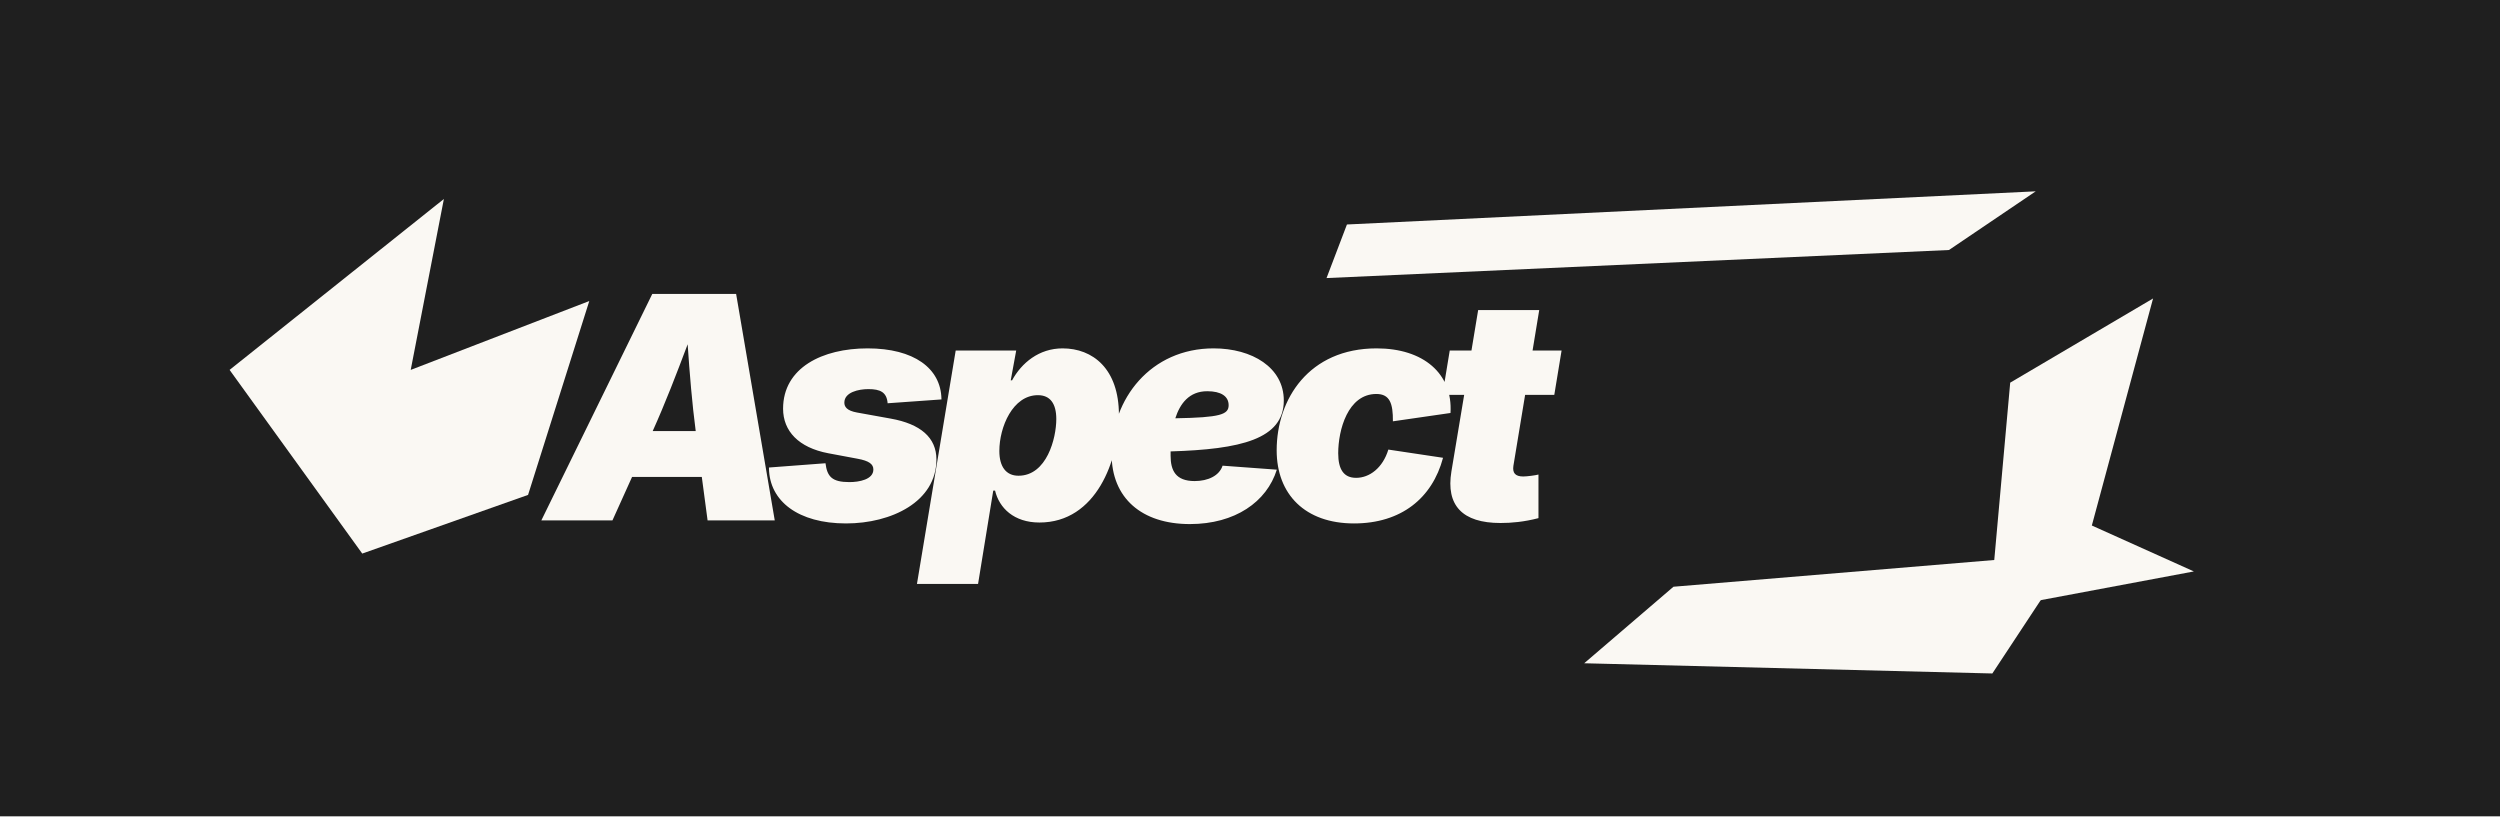
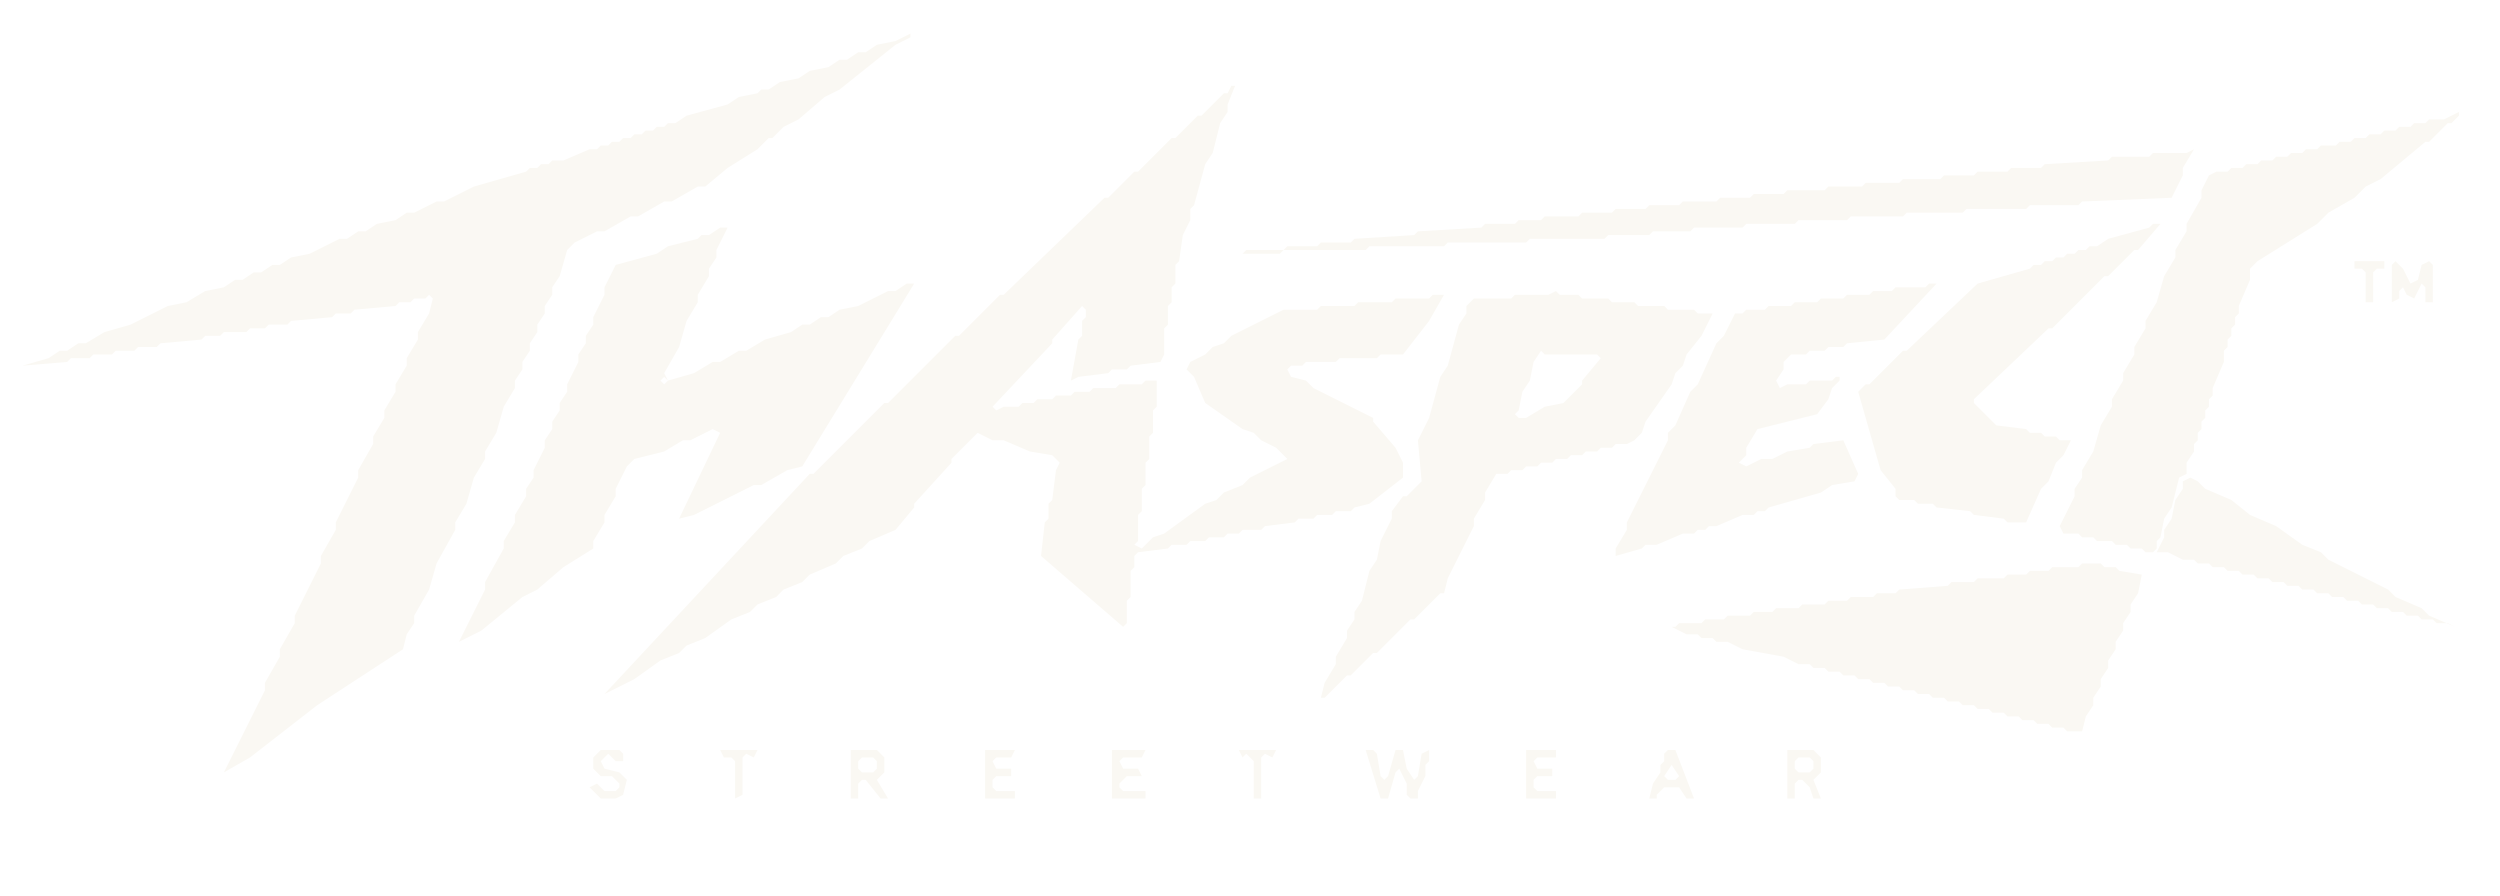
- <svg xmlns="http://www.w3.org/2000/svg" width="980" height="320" viewBox="0 0 980 320">
-   <rect width="100%" height="100%" fill="#1F1F1F" />
-   <g transform="translate(70 40)">
-     <polygon points="20,105 104,38 91,105 161,78 137,154 72,177" fill="#FAF8F3" />
-     <text x="145" y="164" font-family="Inter,Arial,sans-serif" font-size="122" font-weight="900" font-style="italic" letter-spacing="-9" fill="#FAF8F3">Aspect</text>
-     <polygon points="458,48 728,35 694,58 450,69" fill="#FAF8F3" />
-     <polygon points="586,190 742,177 711,224 551,220" fill="#FAF8F3" />
-     <polygon points="718,110 774,77 750,166 790,184 710,199" fill="#FAF8F3" />
-   </g>
+ <svg xmlns="http://www.w3.org/2000/svg" viewBox="0 0 670 240" role="img">
+   <path d="M 446 208 L 448 205 L 450 208 L 449 209 L 447 209 Z M 481 204 L 482 203 L 485 203 L 486 204 L 486 206 L 485 207 L 482 207 L 481 206 Z M 230 204 L 231 203 L 234 203 L 235 204 L 235 206 L 234 207 L 231 207 L 230 206 Z M 479 201 L 479 214 L 481 214 L 481 210 L 482 209 L 483 209 L 485 211 L 486 214 L 488 214 L 486 209 L 488 207 L 488 203 L 486 201 Z M 447 201 L 446 202 L 446 204 L 445 205 L 445 207 L 443 210 L 442 214 L 444 214 L 444 213 L 446 211 L 450 211 L 452 214 L 454 214 L 449 201 Z M 409 201 L 409 214 L 417 214 L 417 212 L 412 212 L 411 211 L 411 209 L 412 208 L 416 208 L 416 206 L 412 206 L 411 204 L 412 203 L 417 203 L 417 201 Z M 366 201 L 370 214 L 372 214 L 374 207 L 375 206 L 377 210 L 377 213 L 378 214 L 380 214 L 380 212 L 382 208 L 382 205 L 383 204 L 383 201 L 381 202 L 380 208 L 379 209 L 377 206 L 376 201 L 374 201 L 372 208 L 371 209 L 370 208 L 369 202 L 368 201 Z M 332 201 L 333 203 L 334 202 L 336 204 L 336 214 L 338 214 L 338 203 L 339 202 L 341 203 L 342 201 Z M 298 201 L 298 214 L 307 214 L 307 212 L 301 212 L 300 211 L 300 210 L 302 208 L 306 208 L 305 206 L 301 206 L 300 204 L 301 203 L 306 203 L 307 201 Z M 264 201 L 264 214 L 272 214 L 272 212 L 267 212 L 266 211 L 266 209 L 267 208 L 271 208 L 271 206 L 267 206 L 266 204 L 267 203 L 271 203 L 272 201 Z M 228 201 L 228 214 L 230 214 L 230 210 L 231 209 L 232 209 L 236 214 L 238 214 L 235 209 L 237 207 L 237 203 L 235 201 Z M 203 201 L 193 201 L 194 203 L 196 203 L 197 204 L 197 214 L 199 213 L 199 203 L 200 202 L 202 203 Z M 161 201 L 159 203 L 159 206 L 161 208 L 164 208 L 166 210 L 166 211 L 165 212 L 162 212 L 160 210 L 158 211 L 161 214 L 165 214 L 167 213 L 168 209 L 166 207 L 162 206 L 161 204 L 163 202 L 165 204 L 167 204 L 167 202 L 166 201 Z M 177 102 L 178 101 L 179 102 L 178 103 Z M 429 96 L 424 102 L 424 103 L 419 108 L 414 109 L 409 112 L 407 112 L 406 111 L 407 110 L 408 105 L 410 102 L 411 97 L 413 94 L 414 95 L 428 95 Z M 459 84 L 455 84 L 454 83 L 447 83 L 446 82 L 439 82 L 438 81 L 432 81 L 431 80 L 424 80 L 423 79 L 418 79 L 417 78 L 415 79 L 406 79 L 405 80 L 395 80 L 393 82 L 393 84 L 391 87 L 388 98 L 386 101 L 383 112 L 380 118 L 381 129 L 377 133 L 376 133 L 373 137 L 373 139 L 370 145 L 369 150 L 367 153 L 365 161 L 363 164 L 363 166 L 361 169 L 361 171 L 358 176 L 358 178 L 355 183 L 354 187 L 355 187 L 361 181 L 362 181 L 368 175 L 369 175 L 378 166 L 379 166 L 386 159 L 387 159 L 388 155 L 395 141 L 395 139 L 398 134 L 398 132 L 401 127 L 404 127 L 405 126 L 408 126 L 409 125 L 412 125 L 413 124 L 416 124 L 417 123 L 420 123 L 421 122 L 424 122 L 425 121 L 428 121 L 429 120 L 432 120 L 433 119 L 436 119 L 438 118 L 440 116 L 441 113 L 448 103 L 449 100 L 451 98 L 452 95 L 456 90 Z M 519 76 L 517 76 L 516 77 L 508 77 L 507 78 L 502 78 L 501 79 L 495 79 L 494 80 L 488 80 L 487 81 L 481 81 L 480 82 L 474 82 L 473 83 L 468 83 L 467 84 L 465 84 L 462 90 L 460 92 L 455 103 L 453 105 L 449 114 L 447 116 L 447 118 L 436 140 L 436 142 L 433 147 L 433 149 L 440 147 L 441 146 L 444 146 L 451 143 L 454 143 L 455 142 L 457 142 L 458 141 L 460 141 L 467 138 L 470 138 L 471 137 L 473 137 L 474 136 L 488 132 L 491 130 L 497 129 L 498 127 L 494 118 L 486 119 L 485 120 L 479 121 L 475 123 L 472 123 L 468 125 L 466 124 L 468 122 L 468 120 L 471 115 L 487 111 L 490 107 L 491 104 L 493 102 L 493 101 L 492 101 L 491 102 L 485 102 L 484 103 L 479 103 L 477 104 L 476 102 L 478 99 L 478 97 L 480 95 L 484 95 L 485 94 L 489 94 L 490 93 L 494 93 L 495 92 L 505 91 Z M 642 70 L 641 71 L 641 81 L 643 80 L 643 78 L 644 77 L 645 79 L 647 80 L 649 76 L 650 77 L 650 81 L 652 81 L 652 71 L 651 70 L 649 71 L 648 75 L 646 76 L 644 72 Z M 631 70 L 631 72 L 633 72 L 634 73 L 634 81 L 636 81 L 636 73 L 637 72 L 639 72 L 639 70 Z M 245 76 L 243 76 L 240 78 L 238 78 L 230 82 L 225 83 L 222 85 L 220 85 L 217 87 L 215 87 L 212 89 L 205 91 L 200 94 L 198 94 L 193 97 L 191 97 L 186 100 L 179 102 L 178 100 L 182 93 L 184 86 L 187 81 L 187 79 L 190 74 L 190 72 L 192 69 L 192 67 L 195 61 L 193 61 L 190 63 L 188 63 L 187 64 L 179 66 L 176 68 L 165 71 L 162 77 L 162 79 L 159 85 L 159 87 L 157 90 L 157 92 L 155 95 L 155 97 L 152 103 L 152 105 L 150 108 L 150 110 L 148 113 L 148 115 L 146 118 L 146 120 L 143 126 L 143 128 L 141 131 L 141 133 L 138 138 L 138 140 L 135 145 L 135 147 L 130 156 L 130 158 L 123 172 L 129 169 L 140 160 L 144 158 L 151 152 L 159 147 L 159 145 L 162 140 L 162 138 L 165 133 L 165 131 L 168 125 L 170 123 L 178 121 L 183 118 L 185 118 L 191 115 L 193 116 L 182 139 L 186 138 L 202 130 L 204 130 L 211 126 L 215 125 Z M 579 60 L 577 60 L 576 61 L 565 64 L 562 66 L 560 66 L 559 67 L 557 67 L 556 68 L 554 68 L 553 69 L 551 69 L 550 70 L 548 70 L 547 71 L 545 71 L 544 72 L 530 76 L 511 94 L 510 94 L 501 103 L 500 103 L 498 105 L 504 126 L 508 131 L 508 133 L 509 134 L 513 134 L 514 135 L 518 135 L 519 136 L 528 137 L 529 138 L 537 139 L 538 140 L 543 140 L 547 131 L 549 129 L 551 124 L 553 122 L 555 118 L 552 118 L 551 117 L 548 117 L 547 116 L 544 116 L 543 115 L 535 114 L 529 108 L 529 107 L 549 88 L 550 88 L 564 74 L 565 74 L 572 67 L 573 67 Z M 659 30 L 655 32 L 651 32 L 650 33 L 647 33 L 646 34 L 643 34 L 642 35 L 639 35 L 638 36 L 635 36 L 634 37 L 631 37 L 630 38 L 627 38 L 626 39 L 622 39 L 621 40 L 618 40 L 617 41 L 614 41 L 613 42 L 610 42 L 609 43 L 606 43 L 605 44 L 602 44 L 601 45 L 598 45 L 597 46 L 594 46 L 592 47 L 590 51 L 590 53 L 586 60 L 586 62 L 583 67 L 583 69 L 580 74 L 578 81 L 575 86 L 575 88 L 572 93 L 572 95 L 569 100 L 569 102 L 566 107 L 566 109 L 563 114 L 561 121 L 558 126 L 558 128 L 556 131 L 556 133 L 552 141 L 553 143 L 557 143 L 558 144 L 561 144 L 562 145 L 566 145 L 567 146 L 570 146 L 571 147 L 574 147 L 575 148 L 577 148 L 578 147 L 578 145 L 579 144 L 580 139 L 582 136 L 584 128 L 586 127 L 586 124 L 588 121 L 588 119 L 589 118 L 589 116 L 590 115 L 590 113 L 591 112 L 591 110 L 592 109 L 592 107 L 593 106 L 593 104 L 596 97 L 596 94 L 597 93 L 597 91 L 598 90 L 598 88 L 599 87 L 599 85 L 600 84 L 600 82 L 603 75 L 603 72 L 605 70 L 621 60 L 624 57 L 631 53 L 634 50 L 638 48 L 650 38 L 651 38 L 656 33 L 657 33 L 659 31 Z M 387 79 L 384 79 L 383 80 L 374 80 L 373 81 L 364 81 L 363 82 L 354 82 L 353 83 L 344 83 L 330 90 L 328 92 L 325 93 L 323 95 L 319 97 L 318 99 L 320 101 L 323 108 L 333 115 L 336 116 L 338 118 L 342 120 L 345 123 L 335 128 L 333 130 L 328 132 L 326 134 L 323 135 L 312 143 L 309 144 L 306 147 L 304 146 L 305 145 L 305 138 L 306 137 L 306 131 L 307 130 L 307 124 L 308 123 L 308 117 L 309 116 L 309 110 L 310 109 L 310 102 L 307 102 L 306 103 L 300 103 L 299 104 L 293 104 L 292 105 L 288 105 L 287 106 L 283 106 L 282 107 L 278 107 L 277 108 L 274 108 L 273 109 L 269 109 L 267 110 L 266 109 L 282 92 L 282 91 L 290 82 L 291 83 L 291 85 L 290 86 L 290 90 L 289 91 L 287 102 L 289 101 L 297 100 L 298 99 L 302 99 L 303 98 L 311 97 L 312 95 L 312 88 L 313 87 L 313 82 L 314 81 L 314 77 L 315 76 L 315 71 L 316 70 L 317 63 L 319 59 L 319 56 L 320 55 L 323 44 L 325 41 L 327 33 L 329 30 L 329 28 L 331 23 L 330 23 L 329 25 L 328 25 L 322 31 L 321 31 L 315 37 L 314 37 L 305 46 L 304 46 L 297 53 L 296 53 L 269 79 L 268 79 L 257 90 L 256 90 L 238 108 L 237 108 L 218 127 L 217 127 L 162 186 L 170 182 L 177 177 L 182 175 L 184 173 L 189 171 L 196 166 L 201 164 L 203 162 L 208 160 L 210 158 L 215 156 L 217 154 L 224 151 L 226 149 L 231 147 L 233 145 L 240 142 L 245 136 L 245 135 L 255 124 L 255 123 L 262 116 L 266 118 L 269 118 L 276 121 L 282 122 L 284 124 L 283 126 L 282 134 L 281 135 L 281 139 L 280 140 L 279 149 L 301 168 L 302 167 L 302 161 L 303 160 L 303 153 L 304 152 L 304 149 L 305 148 L 313 147 L 314 146 L 318 146 L 319 145 L 323 145 L 324 144 L 328 144 L 329 143 L 332 143 L 333 142 L 338 142 L 339 141 L 347 140 L 348 139 L 352 139 L 353 138 L 357 138 L 358 137 L 362 137 L 363 136 L 367 135 L 376 128 L 376 124 L 374 120 L 368 113 L 368 112 L 352 104 L 350 102 L 346 101 L 345 99 L 346 98 L 349 98 L 350 97 L 358 97 L 359 96 L 369 96 L 370 95 L 376 95 L 383 86 Z M 244 9 L 240 11 L 235 12 L 232 14 L 230 14 L 227 16 L 225 16 L 222 18 L 217 19 L 214 21 L 209 22 L 206 24 L 204 24 L 203 25 L 198 26 L 195 28 L 184 31 L 181 33 L 179 33 L 178 34 L 176 34 L 175 35 L 173 35 L 172 36 L 170 36 L 169 37 L 167 37 L 166 38 L 164 38 L 163 39 L 161 39 L 160 40 L 158 40 L 151 43 L 148 43 L 147 44 L 145 44 L 144 45 L 142 45 L 141 46 L 127 50 L 119 54 L 117 54 L 111 57 L 109 57 L 106 59 L 101 60 L 98 62 L 96 62 L 93 64 L 91 64 L 83 68 L 78 69 L 75 71 L 73 71 L 70 73 L 68 73 L 65 75 L 63 75 L 60 77 L 55 78 L 50 81 L 45 82 L 35 87 L 28 89 L 23 92 L 21 92 L 18 94 L 16 94 L 13 96 L 6 98 L 18 97 L 19 96 L 24 96 L 25 95 L 30 95 L 31 94 L 36 94 L 37 93 L 42 93 L 43 92 L 54 91 L 55 90 L 59 90 L 60 89 L 66 89 L 67 88 L 71 88 L 72 87 L 77 87 L 78 86 L 89 85 L 90 84 L 94 84 L 95 83 L 106 82 L 107 81 L 110 81 L 111 80 L 114 80 L 115 79 L 116 80 L 115 84 L 112 89 L 112 91 L 109 96 L 109 98 L 106 103 L 106 105 L 103 110 L 103 112 L 100 117 L 100 119 L 96 126 L 96 128 L 90 140 L 90 142 L 86 149 L 86 151 L 79 165 L 79 167 L 75 174 L 75 176 L 71 183 L 71 185 L 60 207 L 67 203 L 85 189 L 108 174 L 109 170 L 111 167 L 111 165 L 115 158 L 117 151 L 122 142 L 122 140 L 125 135 L 127 128 L 130 123 L 130 121 L 133 116 L 135 109 L 138 104 L 138 102 L 140 99 L 140 97 L 142 94 L 142 92 L 144 89 L 144 87 L 146 84 L 146 82 L 148 79 L 148 77 L 150 74 L 152 67 L 154 65 L 160 62 L 162 62 L 169 58 L 171 58 L 178 54 L 180 54 L 187 50 L 189 50 L 195 45 L 203 40 L 206 37 L 207 37 L 210 34 L 214 32 L 221 26 L 225 24 L 240 12 L 244 10 Z" fill="#FAF8F3" fill-rule="evenodd" />
+   <path d="M 585 129 L 585 131 L 583 134 L 582 139 L 580 142 L 580 144 L 578 148 L 581 148 L 585 150 L 588 150 L 589 151 L 592 151 L 593 152 L 596 152 L 597 153 L 600 153 L 601 154 L 604 154 L 605 155 L 608 155 L 609 156 L 612 156 L 613 157 L 616 157 L 617 158 L 620 158 L 621 159 L 624 159 L 625 160 L 628 160 L 629 161 L 632 161 L 633 162 L 636 162 L 637 163 L 640 163 L 641 164 L 644 164 L 645 165 L 648 165 L 649 166 L 652 166 L 653 167 L 656 167 L 658 168 L 651 165 L 649 163 L 642 160 L 640 158 L 624 150 L 622 148 L 617 146 L 610 141 L 603 138 L 598 134 L 591 131 L 589 129 L 587 128 Z M 588 40 L 586 41 L 577 41 L 576 42 L 566 42 L 565 43 L 548 44 L 547 45 L 539 45 L 538 46 L 530 46 L 529 47 L 521 47 L 520 48 L 510 48 L 509 49 L 500 49 L 499 50 L 490 50 L 489 51 L 479 51 L 478 52 L 470 52 L 469 53 L 461 53 L 460 54 L 451 54 L 450 55 L 442 55 L 441 56 L 433 56 L 432 57 L 424 57 L 423 58 L 414 58 L 413 59 L 407 59 L 406 60 L 398 60 L 397 61 L 380 62 L 379 63 L 363 64 L 362 65 L 354 65 L 353 66 L 345 66 L 344 67 L 334 67 L 333 68 L 327 68 L 343 68 L 344 67 L 366 67 L 367 66 L 387 66 L 388 65 L 409 65 L 410 64 L 430 64 L 431 63 L 442 63 L 443 62 L 453 62 L 454 61 L 467 61 L 468 60 L 481 60 L 482 59 L 495 59 L 496 58 L 510 58 L 511 57 L 526 57 L 527 56 L 543 56 L 544 55 L 557 55 L 558 54 L 582 53 L 585 47 L 585 45 Z" fill="#FAF8F3" fill-rule="evenodd" />
+   <path d="M 574 154 L 568 153 L 567 152 L 564 152 L 563 151 L 558 151 L 557 152 L 550 152 L 549 153 L 544 153 L 543 154 L 538 154 L 537 155 L 530 155 L 529 156 L 523 156 L 522 157 L 509 158 L 508 159 L 503 159 L 502 160 L 496 160 L 495 161 L 490 161 L 489 162 L 483 162 L 482 163 L 476 163 L 475 164 L 470 164 L 469 165 L 463 165 L 462 166 L 457 166 L 456 167 L 450 167 L 449 168 L 446 168 L 448 168 L 452 170 L 455 170 L 456 171 L 459 171 L 460 172 L 463 172 L 467 174 L 478 176 L 482 178 L 485 178 L 486 179 L 489 179 L 490 180 L 493 180 L 494 181 L 497 181 L 498 182 L 501 182 L 502 183 L 505 183 L 506 184 L 509 184 L 510 185 L 513 185 L 514 186 L 517 186 L 518 187 L 521 187 L 522 188 L 525 188 L 526 189 L 529 189 L 530 190 L 533 190 L 534 191 L 537 191 L 538 192 L 541 192 L 542 193 L 545 193 L 546 194 L 549 194 L 550 195 L 553 195 L 554 196 L 558 196 L 559 192 L 561 189 L 561 187 L 563 184 L 563 182 L 565 179 L 565 177 L 567 174 L 567 172 L 569 169 L 569 167 L 571 164 L 571 162 L 573 159 Z" fill="#FAF8F3" fill-rule="evenodd" />
</svg>
